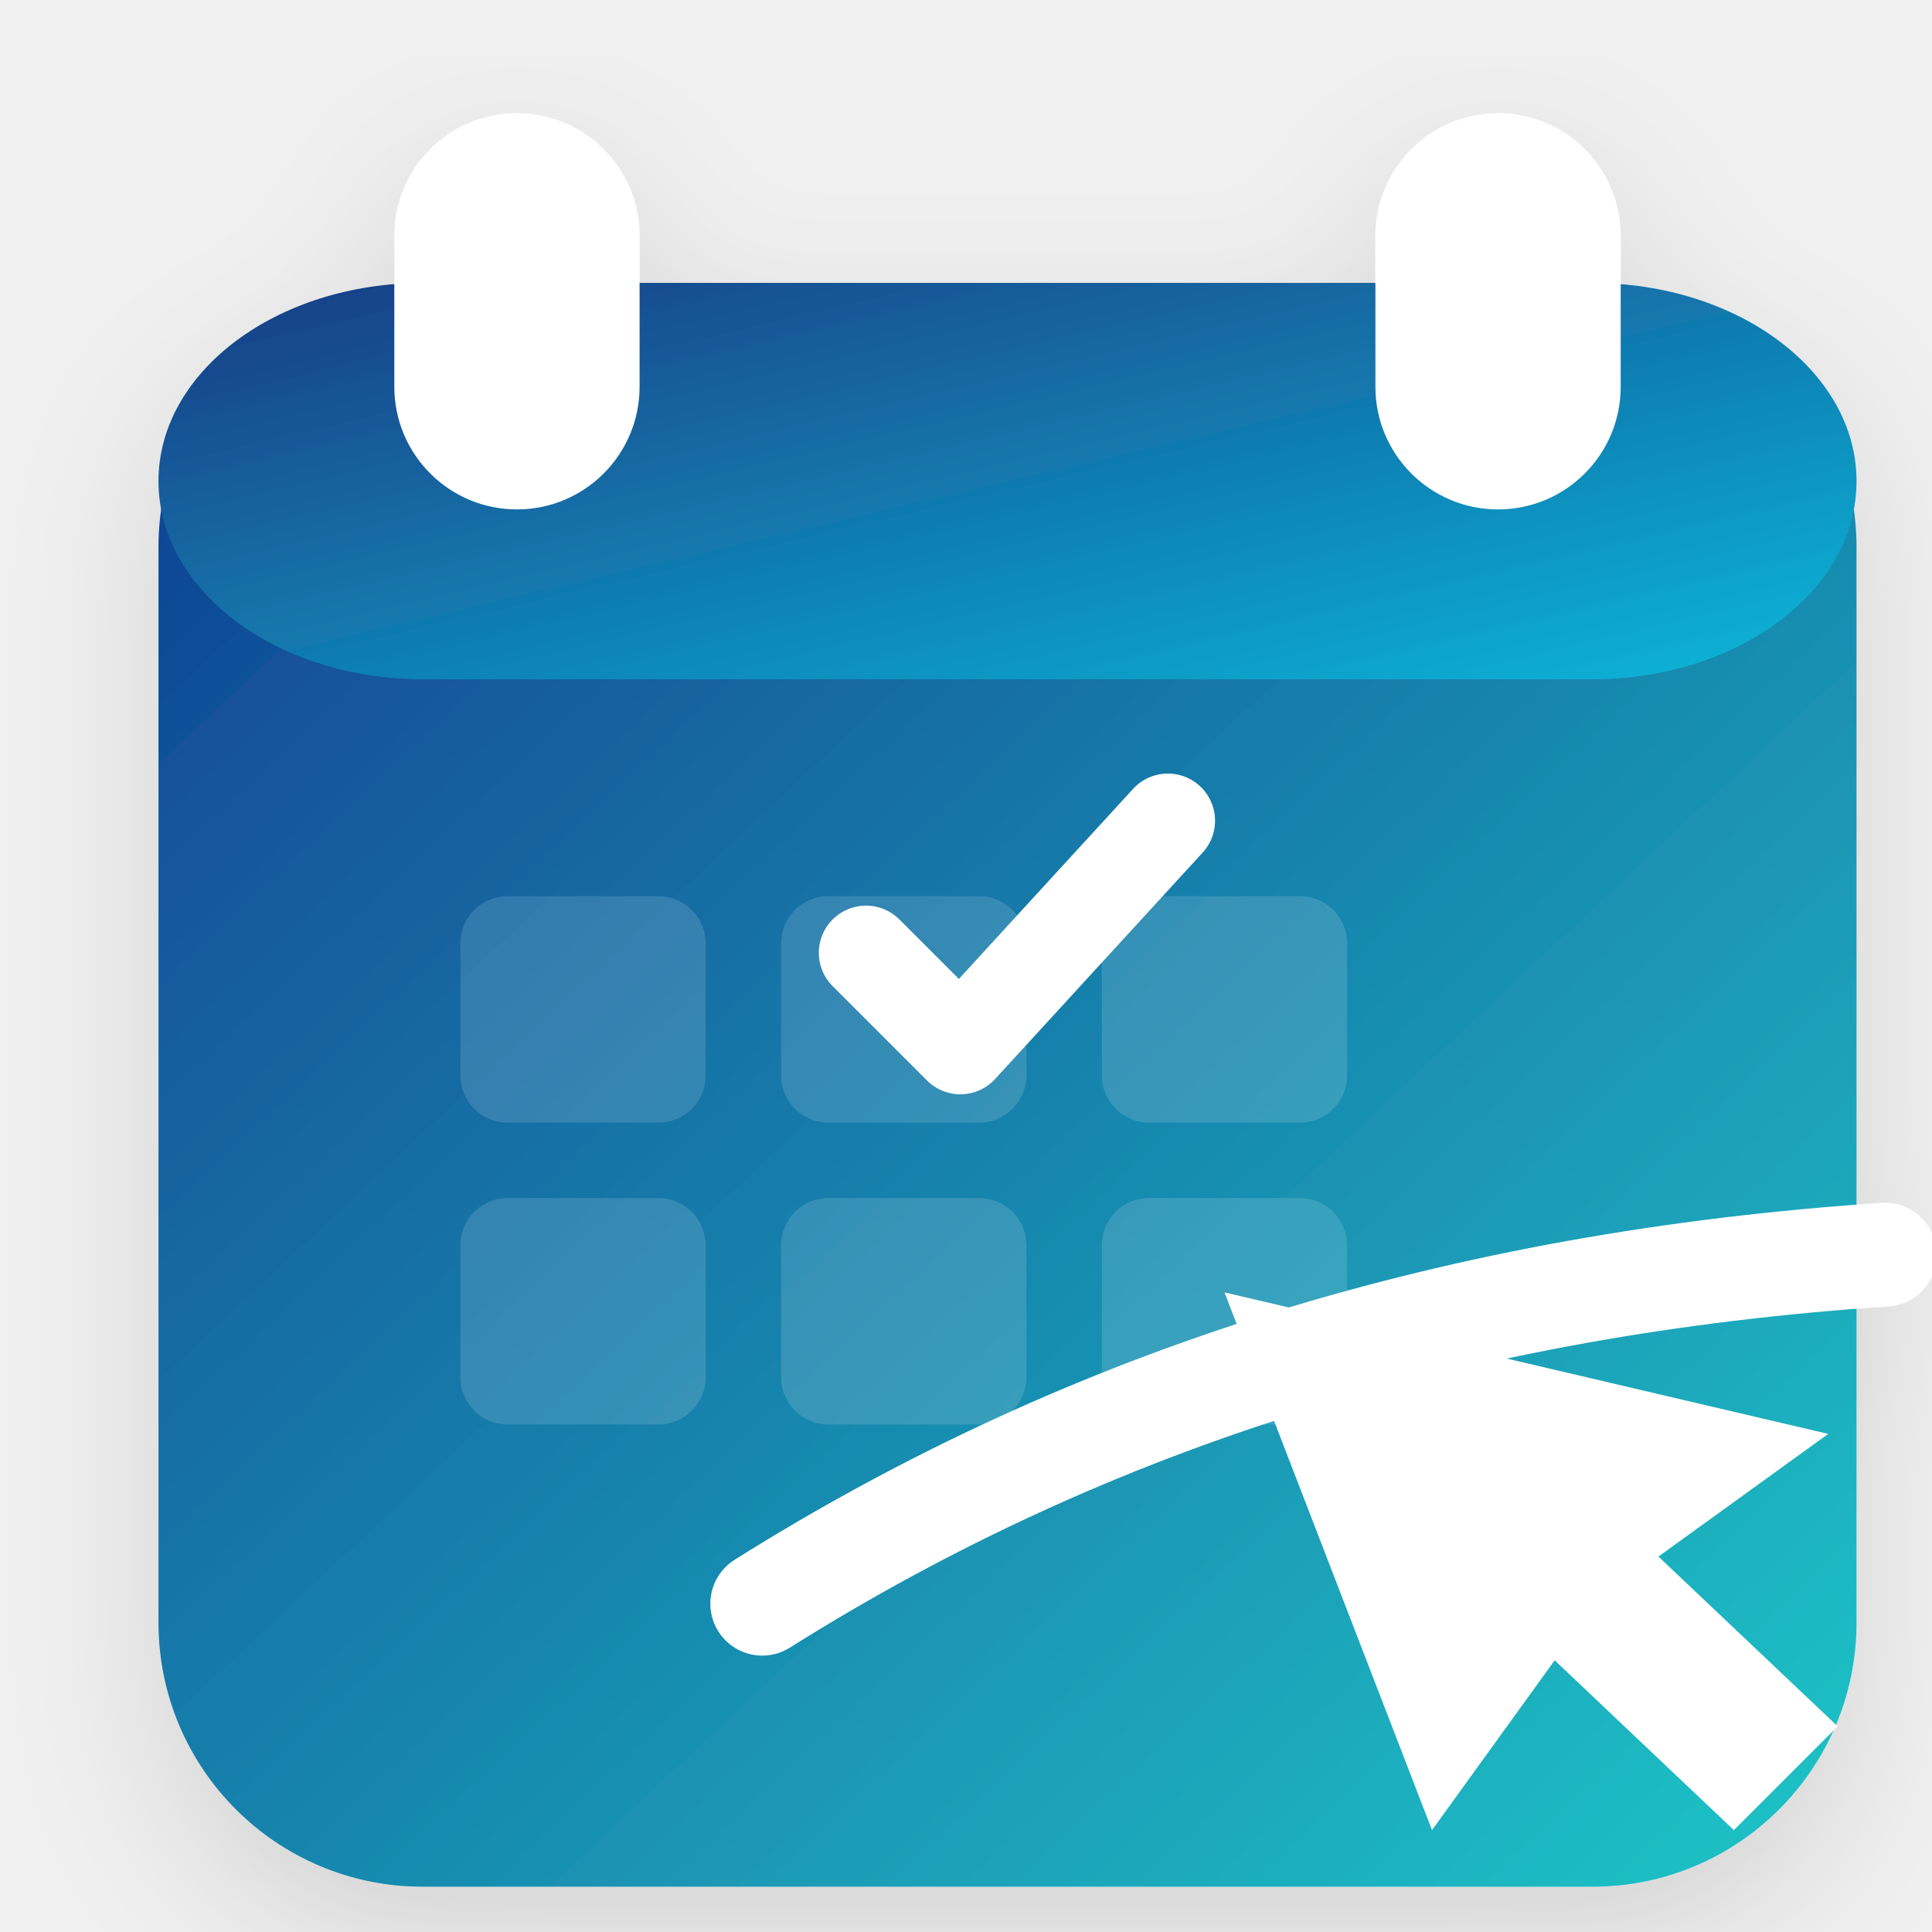
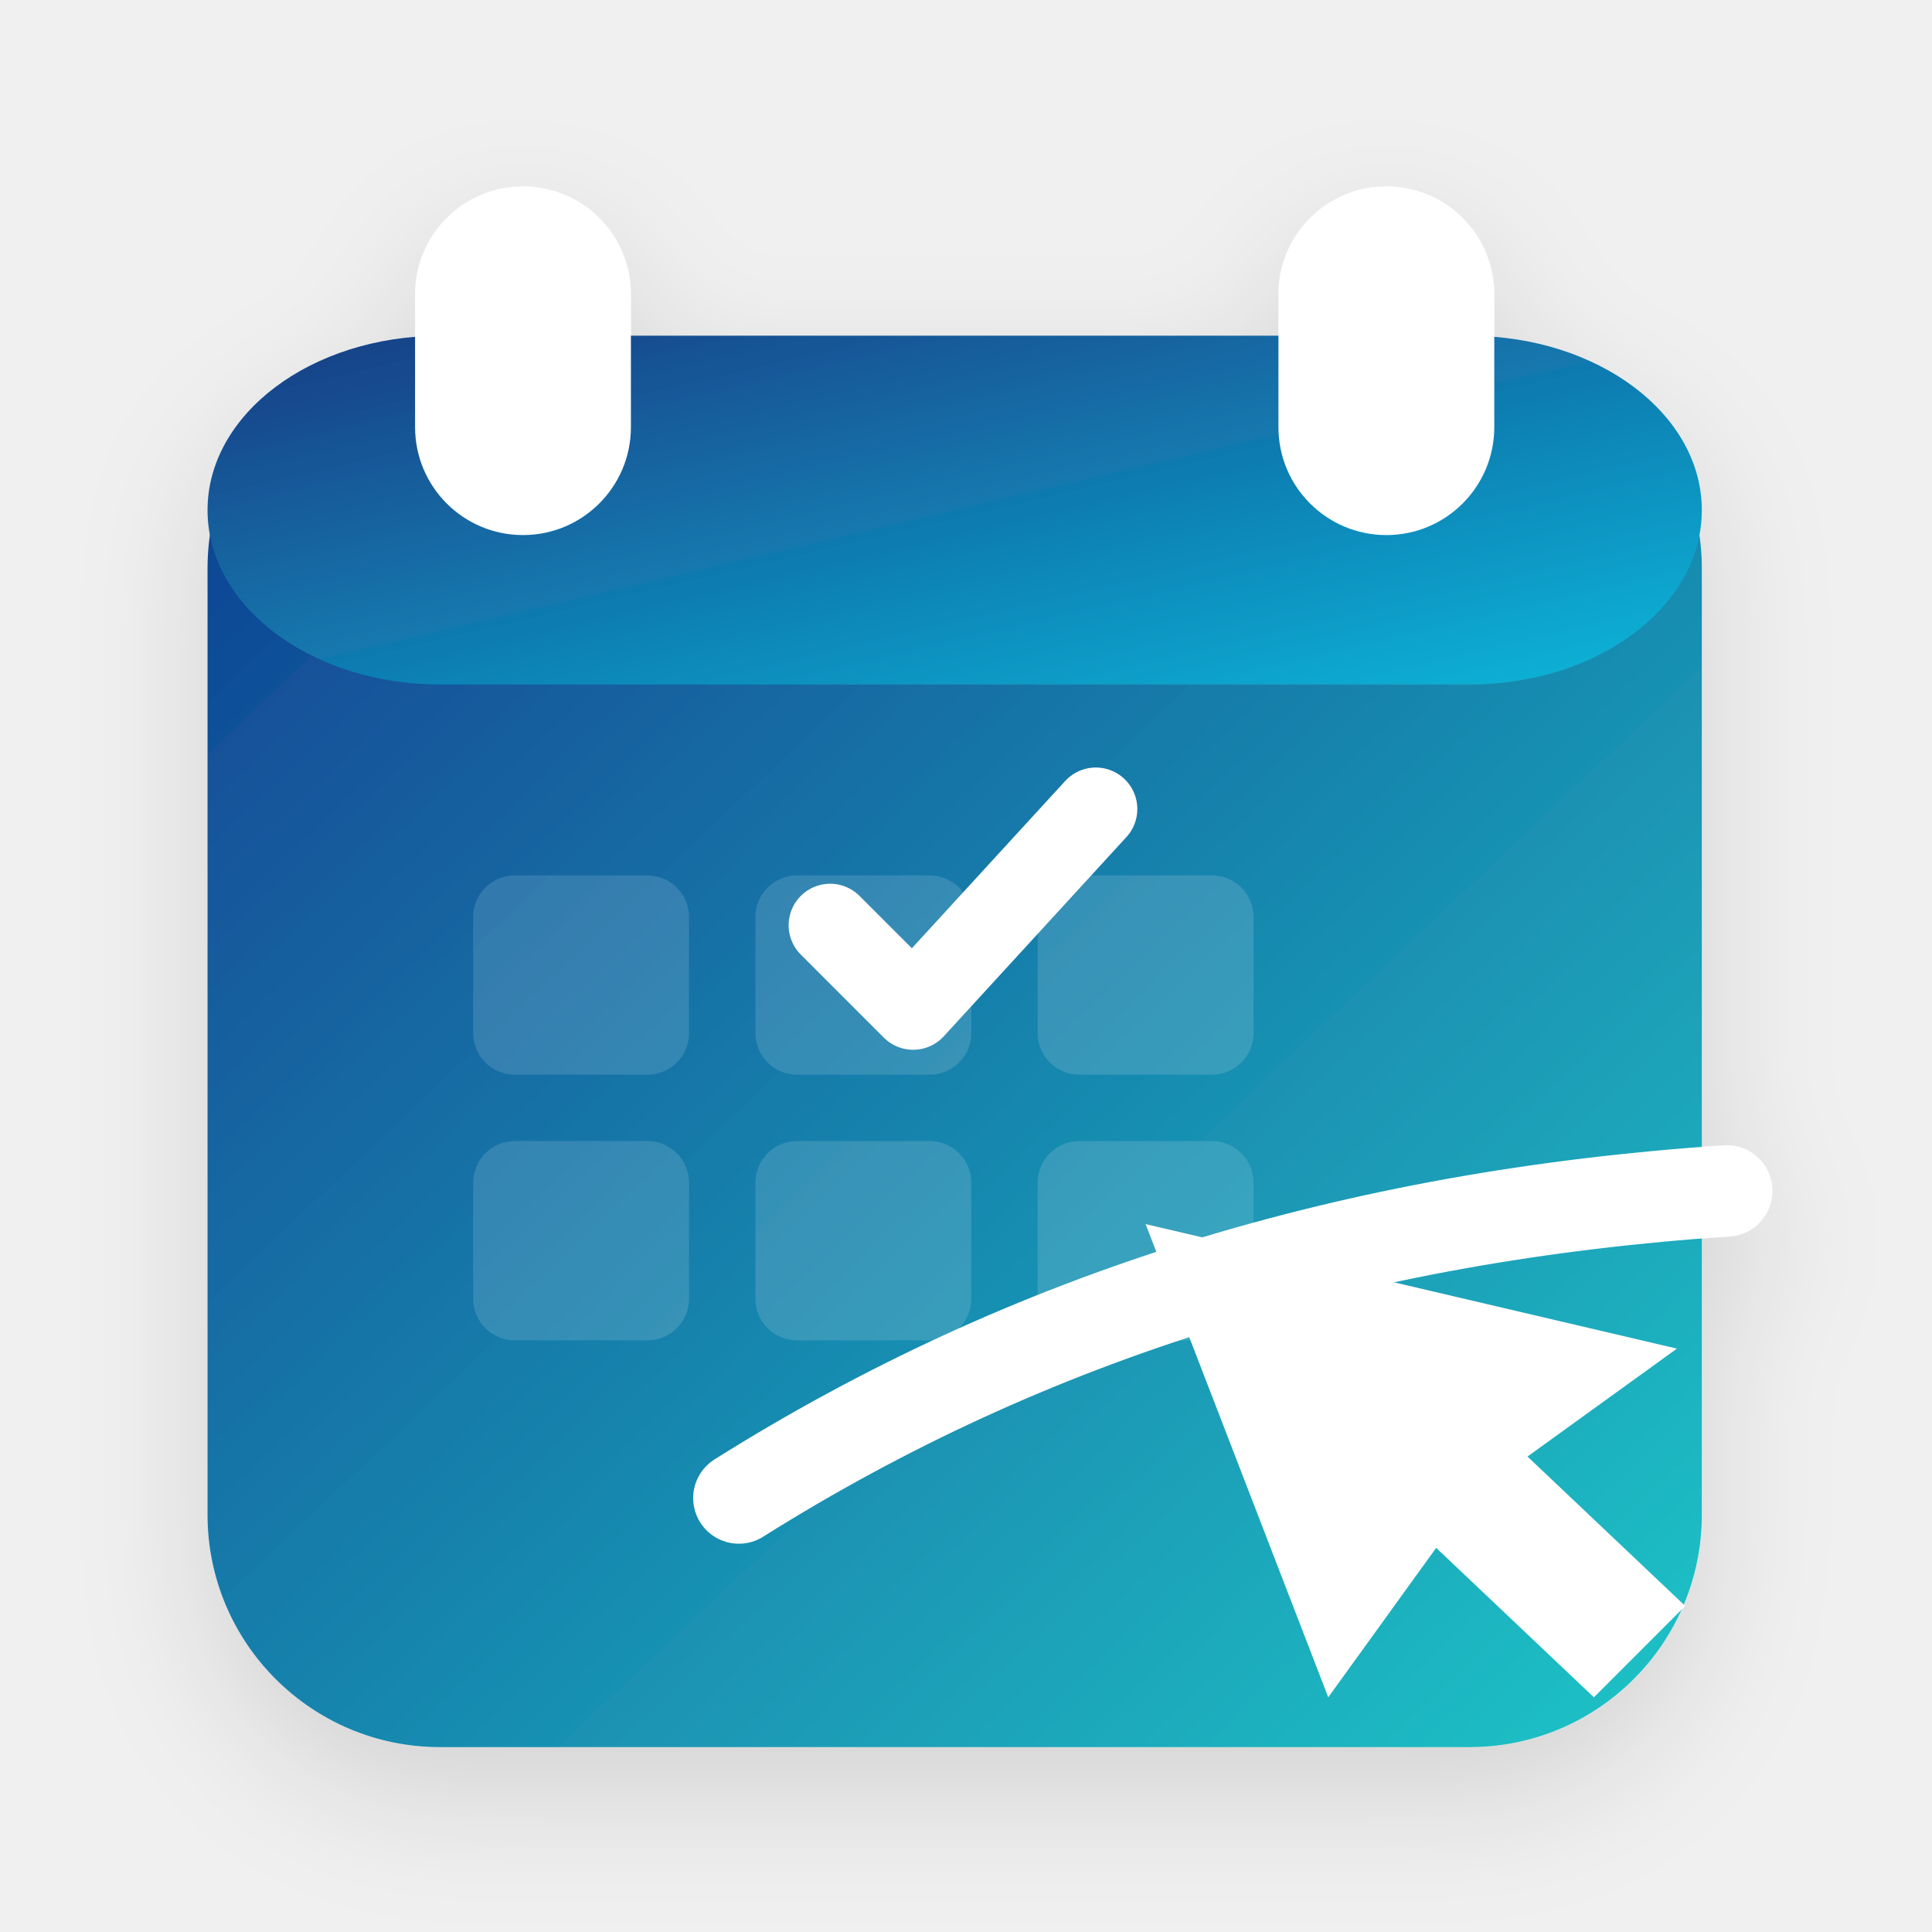
<svg xmlns="http://www.w3.org/2000/svg" width="512" height="512" viewBox="0 0 512 512" fill="none">
  <defs>
    <linearGradient id="gradA" x1="0" y1="0" x2="1" y2="1">
      <stop offset="0%" stop-color="#0F3D91" />
      <stop offset="100%" stop-color="#20C5C7" />
    </linearGradient>
    <linearGradient id="gradB" x1="0" y1="0" x2="1" y2="1">
      <stop offset="0%" stop-color="#123B84" />
      <stop offset="100%" stop-color="#11B7D9" />
    </linearGradient>
    <filter id="shadow" x="-20%" y="-20%" width="140%" height="140%">
      <feDropShadow dx="0" dy="6" stdDeviation="8" flood-opacity="0.12" />
    </filter>
    <style>
      .brand { font-family: Inter, Arial, Helvetica, sans-serif; font-weight: 800; letter-spacing: -1.5px; }
      .tag { font-family: Inter, Arial, Helvetica, sans-serif; font-weight: 500; letter-spacing: -0.4px; }
      .mono { fill: #103A7E; }
      .accent { fill: #19BBC6; }
      .muted { fill: #667085; }
    </style>
  </defs>
-   <g transform="translate(-8,0) scale(2.5)" filter="url(#shadow)">
+   <g transform="translate(11,23) scale(2.2)" filter="url(#shadow)">
    <rect x="20" y="30" width="180" height="170" rx="28" fill="url(#gradA)" />
    <rect x="20" y="30" width="180" height="42" rx="28" fill="url(#gradB)" />
    <rect x="45" y="12" width="26" height="42" rx="13" fill="#fff" />
    <rect x="149" y="12" width="26" height="42" rx="13" fill="#fff" />
    <rect x="52" y="95" width="26" height="24" rx="5" fill="#ffffff22" />
    <rect x="86" y="95" width="26" height="24" rx="5" fill="#ffffff22" />
    <rect x="120" y="95" width="26" height="24" rx="5" fill="#ffffff22" />
    <rect x="52" y="127" width="26" height="24" rx="5" fill="#ffffff22" />
    <rect x="86" y="127" width="26" height="24" rx="5" fill="#ffffff22" />
    <rect x="120" y="127" width="26" height="24" rx="5" fill="#ffffff22" />
    <path d="M95 101l10 10 22-24" stroke="white" stroke-width="10" stroke-linecap="round" stroke-linejoin="round" />
    <path d="M84 170c35-22 74-34 119-37" stroke="white" stroke-width="11" stroke-linecap="round" />
    <path d="M133 137l22 57 13-18 19 18 11-11-19-18 18-13-64-15z" fill="white" />
  </g>
</svg>
